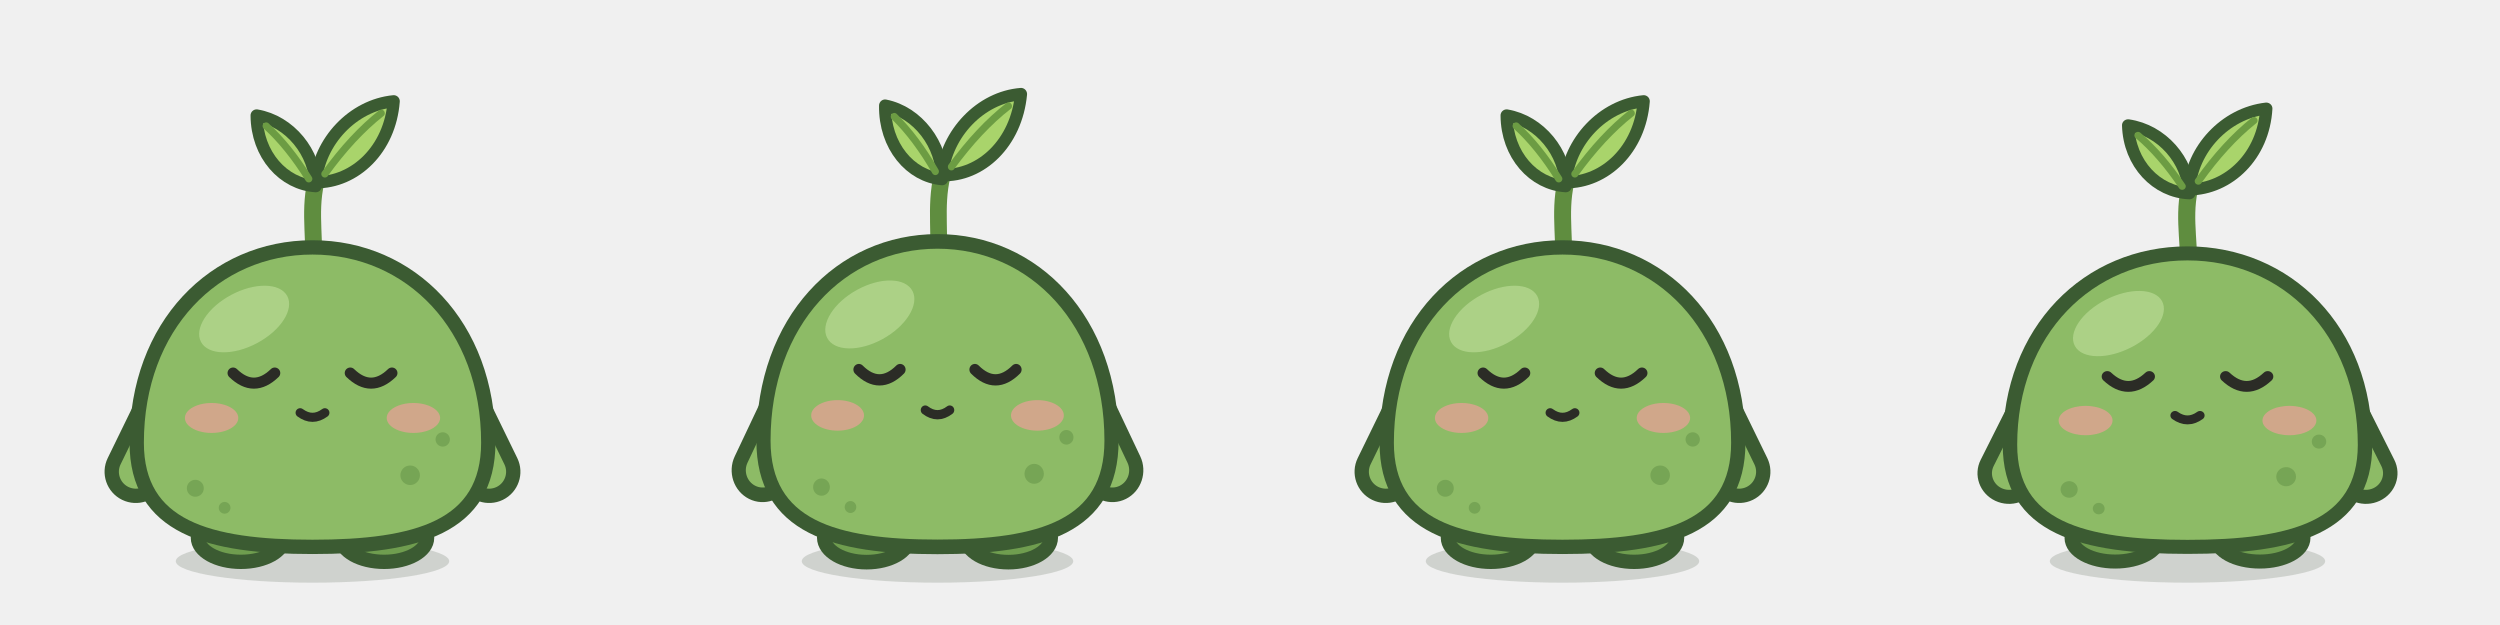
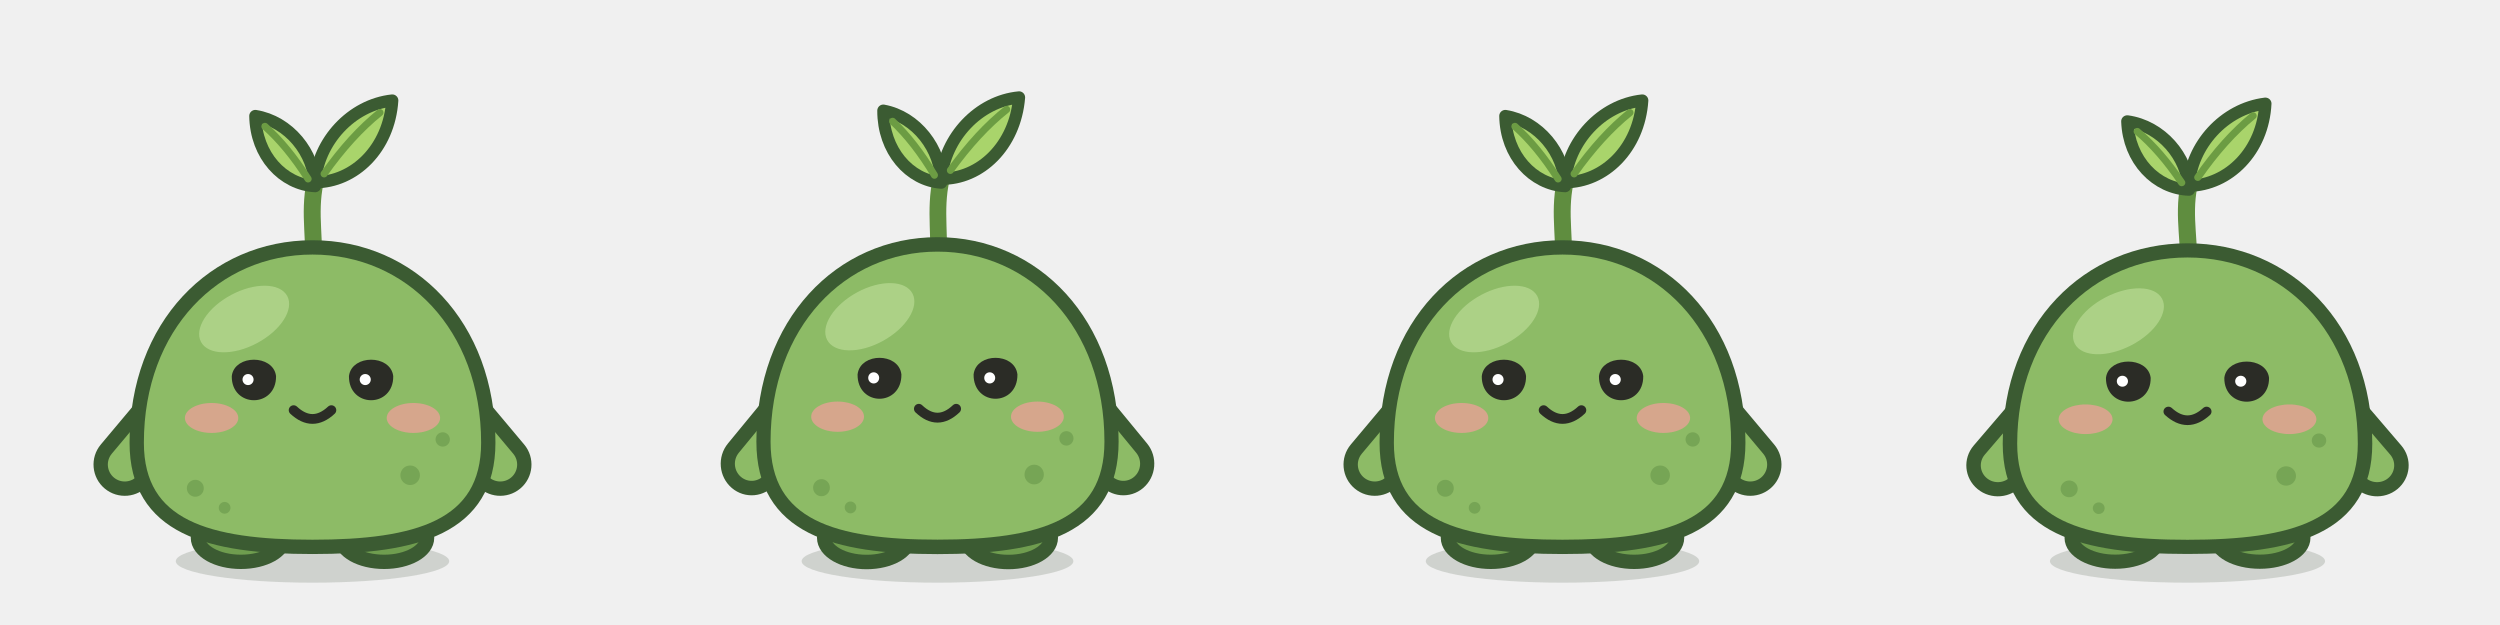
<svg xmlns="http://www.w3.org/2000/svg" width="384" height="96" viewBox="0 0 384 96">
  <defs>
    <clipPath id="cell">
      <rect width="96" height="96" />
    </clipPath>
  </defs>
  <g id="frame-0" transform="translate(0 0)">
    <g clip-path="url(#cell)">
      <ellipse cx="48" cy="86.2" rx="21" ry="3.3" fill="#24331f" fill-opacity="0.16" />
      <g transform="translate(48 84)">
-         <g transform="translate(0 -45) rotate(0)">
+         <g transform="translate(0 -45) rotate(-0.54)">
          <path d="M0 4 C0.6 -2 -0.6 -6 0.5 -11" fill="none" stroke="#5f8d3f" stroke-width="2.6" stroke-linejoin="round" stroke-linecap="round" />
          <g transform="translate(0.5 -11) rotate(-24) scale(1 1)">
            <path d="M0 0 C3 -5.5 10 -8.5 16 -6.5 C12.5 0 5.5 2.5 0 0 Z" fill="#a9d46b" stroke="#3b5b32" stroke-width="1.87" stroke-linejoin="round" stroke-linecap="round" />
            <path d="M1.8 -0.6 Q8 -4.2 13.5 -5.6" fill="none" stroke="#6c9c43" stroke-width="1.1" stroke-linejoin="round" stroke-linecap="round" />
          </g>
          <g transform="translate(0.5 -10.4) rotate(28) scale(-0.82 0.82)">
            <path d="M0 0 C3 -5.5 10 -8.5 16 -6.5 C12.5 0 5.5 2.5 0 0 Z" fill="#a9d46b" stroke="#3b5b32" stroke-width="2.28" stroke-linejoin="round" stroke-linecap="round" />
            <path d="M1.8 -0.6 Q8 -4.2 13.5 -5.6" fill="none" stroke="#6c9c43" stroke-width="1.34" stroke-linejoin="round" stroke-linecap="round" />
          </g>
        </g>
-         <rect x="-3.7" y="-3.7" width="7.4" height="15.7" rx="3.7" transform="translate(-23.5 -19) rotate(26)" fill="#8dbb66" stroke="#3b5b32" stroke-width="2.2" stroke-linejoin="round" stroke-linecap="round" />
-         <rect x="-3.7" y="-3.7" width="7.4" height="15.7" rx="3.7" transform="translate(23.5 -19) rotate(-26)" fill="#8dbb66" stroke="#3b5b32" stroke-width="2.2" stroke-linejoin="round" stroke-linecap="round" />
+         <rect x="-3.7" y="-3.7" width="7.4" height="15.7" rx="3.7" transform="translate(-23.5 -19) rotate(40)" fill="#8dbb66" stroke="#3b5b32" stroke-width="2.2" stroke-linejoin="round" stroke-linecap="round" />
+         <rect x="-3.7" y="-3.7" width="7.4" height="15.7" rx="3.7" transform="translate(23.5 -19) rotate(-40)" fill="#8dbb66" stroke="#3b5b32" stroke-width="2.2" stroke-linejoin="round" stroke-linecap="round" />
        <ellipse cx="-11" cy="-1.4" rx="6.6" ry="3.7" fill="#6f9d4f" stroke="#3b5b32" stroke-width="2.2" stroke-linejoin="round" stroke-linecap="round" />
        <ellipse cx="11" cy="-1.4" rx="6.6" ry="3.7" fill="#6f9d4f" stroke="#3b5b32" stroke-width="2.2" stroke-linejoin="round" stroke-linecap="round" />
        <path d="M0 0 C16 0 27 -3 27 -16 C27 -34 15 -46 0 -46 C-15 -46 -27 -34 -27 -16 C-27 -3 -16 0 0 0 Z" fill="#8dbb66" stroke="#3b5b32" stroke-width="2.2" stroke-linejoin="round" stroke-linecap="round" />
        <ellipse cx="-10.5" cy="-35" rx="7.5" ry="4.2" transform="rotate(-28 -10.5 -35)" fill="#b4d78f" opacity="0.8" />
        <circle cx="15" cy="-11" r="1.5" fill="#6f9d4f" opacity="0.75" />
        <circle cx="20" cy="-16.5" r="1.1" fill="#6f9d4f" opacity="0.75" />
        <circle cx="-18" cy="-9" r="1.3" fill="#6f9d4f" opacity="0.75" />
        <circle cx="-13.5" cy="-6" r="0.9" fill="#6f9d4f" opacity="0.75" />
-         <ellipse cx="-15.5" cy="-19.8" rx="4.1" ry="2.3" fill="#f59c9c" opacity="0.65" />
-         <ellipse cx="15.5" cy="-19.8" rx="4.1" ry="2.3" fill="#f59c9c" opacity="0.65" />
-         <path d="M-12.2 -26.7 Q-9 -23.6 -5.8 -26.7" fill="none" stroke="#2b2c26" stroke-width="1.7" stroke-linejoin="round" stroke-linecap="round" />
-         <path d="M5.8 -26.7 Q9 -23.6 12.2 -26.7" fill="none" stroke="#2b2c26" stroke-width="1.7" stroke-linejoin="round" stroke-linecap="round" />
-         <path d="M-1.9 -20.6 Q0 -19.2 1.9 -20.6" fill="none" stroke="#2b2c26" stroke-width="1.4" stroke-linejoin="round" stroke-linecap="round" />
+         <ellipse cx="-15.5" cy="-19.8" rx="4.1" ry="2.3" fill="#f59c9c" opacity="0.7" />
+         <ellipse cx="15.5" cy="-19.8" rx="4.1" ry="2.3" fill="#f59c9c" opacity="0.7" />
+         <path d="M-11.95 -26.2 C-11.6 -29 -6.4 -29 -6.05 -26.2 C-6 -21.9 -12 -21.9 -11.95 -26.2 Z" fill="#2b2c26" stroke="#2b2c26" stroke-width="0.9" stroke-linejoin="round" stroke-linecap="round" />
+         <circle cx="-9.9" cy="-25.7" r="0.85" fill="#ffffff" />
+         <path d="M6.05 -26.2 C6.4 -29 11.6 -29 11.95 -26.2 C12 -21.9 6 -21.9 6.05 -26.2 Z" fill="#2b2c26" stroke="#2b2c26" stroke-width="0.9" stroke-linejoin="round" stroke-linecap="round" />
+         <circle cx="8.1" cy="-25.7" r="0.85" fill="#ffffff" />
+         <path d="M-2.9 -21 Q0 -18.3 2.9 -21" fill="none" stroke="#2b2c26" stroke-width="1.5" stroke-linejoin="round" stroke-linecap="round" />
      </g>
    </g>
  </g>
  <g id="frame-1" transform="translate(96 0)">
    <g clip-path="url(#cell)">
-       <ellipse cx="48" cy="86.2" rx="20.85" ry="3.3" fill="#24331f" fill-opacity="0.16" />
-       <g transform="translate(48 84) scale(0.99 1.02)">
-         <g transform="translate(0 -45) rotate(1.2)">
+       <ellipse cx="48" cy="86.2" rx="20.87" ry="3.3" fill="#24331f" fill-opacity="0.16" />
+       <g transform="translate(48 84) scale(0.99 1.01)">
+         <g transform="translate(0 -45) rotate(0.46)">
          <path d="M0 4 C0.6 -2 -0.6 -6 0.5 -11" fill="none" stroke="#5f8d3f" stroke-width="2.6" stroke-linejoin="round" stroke-linecap="round" />
          <g transform="translate(0.5 -11) rotate(-24) scale(1 1)">
            <path d="M0 0 C3 -5.5 10 -8.5 16 -6.5 C12.5 0 5.5 2.5 0 0 Z" fill="#a9d46b" stroke="#3b5b32" stroke-width="1.87" stroke-linejoin="round" stroke-linecap="round" />
            <path d="M1.8 -0.6 Q8 -4.2 13.5 -5.6" fill="none" stroke="#6c9c43" stroke-width="1.1" stroke-linejoin="round" stroke-linecap="round" />
          </g>
          <g transform="translate(0.5 -10.4) rotate(28) scale(-0.82 0.82)">
            <path d="M0 0 C3 -5.5 10 -8.5 16 -6.5 C12.5 0 5.5 2.5 0 0 Z" fill="#a9d46b" stroke="#3b5b32" stroke-width="2.28" stroke-linejoin="round" stroke-linecap="round" />
            <path d="M1.8 -0.6 Q8 -4.2 13.5 -5.6" fill="none" stroke="#6c9c43" stroke-width="1.34" stroke-linejoin="round" stroke-linecap="round" />
          </g>
        </g>
-         <rect x="-3.7" y="-3.7" width="7.4" height="15.7" rx="3.7" transform="translate(-23.5 -19) rotate(26)" fill="#8dbb66" stroke="#3b5b32" stroke-width="2.2" stroke-linejoin="round" stroke-linecap="round" />
-         <rect x="-3.7" y="-3.7" width="7.4" height="15.7" rx="3.7" transform="translate(23.5 -19) rotate(-26)" fill="#8dbb66" stroke="#3b5b32" stroke-width="2.2" stroke-linejoin="round" stroke-linecap="round" />
+         <rect x="-3.7" y="-3.7" width="7.4" height="15.7" rx="3.7" transform="translate(-23.5 -19) rotate(40)" fill="#8dbb66" stroke="#3b5b32" stroke-width="2.2" stroke-linejoin="round" stroke-linecap="round" />
+         <rect x="-3.7" y="-3.7" width="7.4" height="15.7" rx="3.7" transform="translate(23.5 -19) rotate(-40)" fill="#8dbb66" stroke="#3b5b32" stroke-width="2.2" stroke-linejoin="round" stroke-linecap="round" />
        <ellipse cx="-11" cy="-1.4" rx="6.6" ry="3.7" fill="#6f9d4f" stroke="#3b5b32" stroke-width="2.2" stroke-linejoin="round" stroke-linecap="round" />
        <ellipse cx="11" cy="-1.4" rx="6.6" ry="3.7" fill="#6f9d4f" stroke="#3b5b32" stroke-width="2.2" stroke-linejoin="round" stroke-linecap="round" />
        <path d="M0 0 C16 0 27 -3 27 -16 C27 -34 15 -46 0 -46 C-15 -46 -27 -34 -27 -16 C-27 -3 -16 0 0 0 Z" fill="#8dbb66" stroke="#3b5b32" stroke-width="2.2" stroke-linejoin="round" stroke-linecap="round" />
        <ellipse cx="-10.5" cy="-35" rx="7.5" ry="4.2" transform="rotate(-28 -10.5 -35)" fill="#b4d78f" opacity="0.8" />
        <circle cx="15" cy="-11" r="1.5" fill="#6f9d4f" opacity="0.75" />
        <circle cx="20" cy="-16.5" r="1.1" fill="#6f9d4f" opacity="0.75" />
        <circle cx="-18" cy="-9" r="1.3" fill="#6f9d4f" opacity="0.75" />
        <circle cx="-13.5" cy="-6" r="0.9" fill="#6f9d4f" opacity="0.75" />
-         <ellipse cx="-15.5" cy="-19.8" rx="4.1" ry="2.3" fill="#f59c9c" opacity="0.65" />
-         <ellipse cx="15.5" cy="-19.8" rx="4.1" ry="2.3" fill="#f59c9c" opacity="0.65" />
-         <path d="M-12.2 -26.7 Q-9 -23.6 -5.8 -26.7" fill="none" stroke="#2b2c26" stroke-width="1.7" stroke-linejoin="round" stroke-linecap="round" />
-         <path d="M5.8 -26.7 Q9 -23.6 12.2 -26.7" fill="none" stroke="#2b2c26" stroke-width="1.7" stroke-linejoin="round" stroke-linecap="round" />
-         <path d="M-1.9 -20.6 Q0 -19.2 1.9 -20.6" fill="none" stroke="#2b2c26" stroke-width="1.4" stroke-linejoin="round" stroke-linecap="round" />
+         <ellipse cx="-15.5" cy="-19.8" rx="4.1" ry="2.3" fill="#f59c9c" opacity="0.7" />
+         <ellipse cx="15.5" cy="-19.8" rx="4.1" ry="2.3" fill="#f59c9c" opacity="0.7" />
+         <path d="M-11.95 -26.2 C-11.6 -29 -6.4 -29 -6.05 -26.2 C-6 -21.9 -12 -21.9 -11.95 -26.2 Z" fill="#2b2c26" stroke="#2b2c26" stroke-width="0.9" stroke-linejoin="round" stroke-linecap="round" />
+         <circle cx="-9.9" cy="-25.7" r="0.85" fill="#ffffff" />
+         <path d="M6.05 -26.2 C6.4 -29 11.6 -29 11.95 -26.2 C12 -21.9 6 -21.9 6.05 -26.2 Z" fill="#2b2c26" stroke="#2b2c26" stroke-width="0.9" stroke-linejoin="round" stroke-linecap="round" />
+         <circle cx="8.1" cy="-25.7" r="0.85" fill="#ffffff" />
+         <path d="M-2.9 -21 Q0 -18.3 2.9 -21" fill="none" stroke="#2b2c26" stroke-width="1.5" stroke-linejoin="round" stroke-linecap="round" />
      </g>
    </g>
  </g>
  <g id="frame-2" transform="translate(192 0)">
    <g clip-path="url(#cell)">
      <ellipse cx="48" cy="86.2" rx="21" ry="3.3" fill="#24331f" fill-opacity="0.16" />
      <g transform="translate(48 84)">
-         <g transform="translate(0 -45) rotate(0)">
+         <g transform="translate(0 -45) rotate(-0.54)">
          <path d="M0 4 C0.6 -2 -0.6 -6 0.5 -11" fill="none" stroke="#5f8d3f" stroke-width="2.6" stroke-linejoin="round" stroke-linecap="round" />
          <g transform="translate(0.5 -11) rotate(-24) scale(1 1)">
            <path d="M0 0 C3 -5.5 10 -8.5 16 -6.5 C12.5 0 5.5 2.5 0 0 Z" fill="#a9d46b" stroke="#3b5b32" stroke-width="1.87" stroke-linejoin="round" stroke-linecap="round" />
            <path d="M1.8 -0.6 Q8 -4.2 13.5 -5.6" fill="none" stroke="#6c9c43" stroke-width="1.1" stroke-linejoin="round" stroke-linecap="round" />
          </g>
          <g transform="translate(0.5 -10.4) rotate(28) scale(-0.82 0.82)">
            <path d="M0 0 C3 -5.5 10 -8.5 16 -6.5 C12.5 0 5.5 2.5 0 0 Z" fill="#a9d46b" stroke="#3b5b32" stroke-width="2.28" stroke-linejoin="round" stroke-linecap="round" />
            <path d="M1.8 -0.6 Q8 -4.2 13.5 -5.6" fill="none" stroke="#6c9c43" stroke-width="1.34" stroke-linejoin="round" stroke-linecap="round" />
          </g>
        </g>
-         <rect x="-3.7" y="-3.7" width="7.4" height="15.7" rx="3.7" transform="translate(-23.5 -19) rotate(26)" fill="#8dbb66" stroke="#3b5b32" stroke-width="2.2" stroke-linejoin="round" stroke-linecap="round" />
-         <rect x="-3.7" y="-3.7" width="7.4" height="15.7" rx="3.7" transform="translate(23.5 -19) rotate(-26)" fill="#8dbb66" stroke="#3b5b32" stroke-width="2.2" stroke-linejoin="round" stroke-linecap="round" />
+         <rect x="-3.7" y="-3.7" width="7.4" height="15.7" rx="3.7" transform="translate(-23.5 -19) rotate(40)" fill="#8dbb66" stroke="#3b5b32" stroke-width="2.2" stroke-linejoin="round" stroke-linecap="round" />
+         <rect x="-3.7" y="-3.7" width="7.4" height="15.7" rx="3.7" transform="translate(23.5 -19) rotate(-40)" fill="#8dbb66" stroke="#3b5b32" stroke-width="2.2" stroke-linejoin="round" stroke-linecap="round" />
        <ellipse cx="-11" cy="-1.4" rx="6.6" ry="3.7" fill="#6f9d4f" stroke="#3b5b32" stroke-width="2.2" stroke-linejoin="round" stroke-linecap="round" />
        <ellipse cx="11" cy="-1.4" rx="6.6" ry="3.7" fill="#6f9d4f" stroke="#3b5b32" stroke-width="2.2" stroke-linejoin="round" stroke-linecap="round" />
        <path d="M0 0 C16 0 27 -3 27 -16 C27 -34 15 -46 0 -46 C-15 -46 -27 -34 -27 -16 C-27 -3 -16 0 0 0 Z" fill="#8dbb66" stroke="#3b5b32" stroke-width="2.2" stroke-linejoin="round" stroke-linecap="round" />
        <ellipse cx="-10.5" cy="-35" rx="7.5" ry="4.2" transform="rotate(-28 -10.5 -35)" fill="#b4d78f" opacity="0.8" />
        <circle cx="15" cy="-11" r="1.5" fill="#6f9d4f" opacity="0.75" />
        <circle cx="20" cy="-16.5" r="1.1" fill="#6f9d4f" opacity="0.75" />
        <circle cx="-18" cy="-9" r="1.3" fill="#6f9d4f" opacity="0.75" />
        <circle cx="-13.5" cy="-6" r="0.9" fill="#6f9d4f" opacity="0.75" />
-         <ellipse cx="-15.5" cy="-19.8" rx="4.1" ry="2.3" fill="#f59c9c" opacity="0.65" />
-         <ellipse cx="15.5" cy="-19.8" rx="4.1" ry="2.3" fill="#f59c9c" opacity="0.65" />
-         <path d="M-12.2 -26.7 Q-9 -23.6 -5.8 -26.7" fill="none" stroke="#2b2c26" stroke-width="1.7" stroke-linejoin="round" stroke-linecap="round" />
-         <path d="M5.8 -26.7 Q9 -23.6 12.2 -26.7" fill="none" stroke="#2b2c26" stroke-width="1.7" stroke-linejoin="round" stroke-linecap="round" />
-         <path d="M-1.9 -20.6 Q0 -19.2 1.9 -20.6" fill="none" stroke="#2b2c26" stroke-width="1.4" stroke-linejoin="round" stroke-linecap="round" />
+         <ellipse cx="-15.5" cy="-19.8" rx="4.1" ry="2.3" fill="#f59c9c" opacity="0.7" />
+         <ellipse cx="15.5" cy="-19.8" rx="4.1" ry="2.3" fill="#f59c9c" opacity="0.7" />
+         <path d="M-11.95 -26.2 C-11.6 -29 -6.4 -29 -6.05 -26.2 C-6 -21.9 -12 -21.9 -11.95 -26.2 Z" fill="#2b2c26" stroke="#2b2c26" stroke-width="0.9" stroke-linejoin="round" stroke-linecap="round" />
+         <circle cx="-9.9" cy="-25.7" r="0.85" fill="#ffffff" />
+         <path d="M6.05 -26.2 C6.4 -29 11.6 -29 11.95 -26.2 C12 -21.9 6 -21.9 6.05 -26.2 Z" fill="#2b2c26" stroke="#2b2c26" stroke-width="0.9" stroke-linejoin="round" stroke-linecap="round" />
+         <circle cx="8.1" cy="-25.7" r="0.85" fill="#ffffff" />
+         <path d="M-2.9 -21 Q0 -18.3 2.9 -21" fill="none" stroke="#2b2c26" stroke-width="1.5" stroke-linejoin="round" stroke-linecap="round" />
      </g>
    </g>
  </g>
  <g id="frame-3" transform="translate(288 0)">
    <g clip-path="url(#cell)">
-       <ellipse cx="48" cy="86.2" rx="21.15" ry="3.3" fill="#24331f" fill-opacity="0.16" />
-       <g transform="translate(48 84) scale(1.01 0.98)">
-         <g transform="translate(0 -45) rotate(-1.2)">
+       <ellipse cx="48" cy="86.2" rx="21.13" ry="3.3" fill="#24331f" fill-opacity="0.16" />
+       <g transform="translate(48 84) scale(1.01 0.99)">
+         <g transform="translate(0 -45) rotate(-1.54)">
          <path d="M0 4 C0.6 -2 -0.6 -6 0.5 -11" fill="none" stroke="#5f8d3f" stroke-width="2.6" stroke-linejoin="round" stroke-linecap="round" />
          <g transform="translate(0.5 -11) rotate(-24) scale(1 1)">
            <path d="M0 0 C3 -5.5 10 -8.5 16 -6.5 C12.5 0 5.5 2.5 0 0 Z" fill="#a9d46b" stroke="#3b5b32" stroke-width="1.87" stroke-linejoin="round" stroke-linecap="round" />
            <path d="M1.8 -0.6 Q8 -4.2 13.5 -5.6" fill="none" stroke="#6c9c43" stroke-width="1.1" stroke-linejoin="round" stroke-linecap="round" />
          </g>
          <g transform="translate(0.5 -10.4) rotate(28) scale(-0.82 0.82)">
            <path d="M0 0 C3 -5.5 10 -8.5 16 -6.5 C12.5 0 5.5 2.5 0 0 Z" fill="#a9d46b" stroke="#3b5b32" stroke-width="2.28" stroke-linejoin="round" stroke-linecap="round" />
            <path d="M1.8 -0.6 Q8 -4.2 13.5 -5.6" fill="none" stroke="#6c9c43" stroke-width="1.34" stroke-linejoin="round" stroke-linecap="round" />
          </g>
        </g>
-         <rect x="-3.7" y="-3.7" width="7.4" height="15.7" rx="3.7" transform="translate(-23.5 -19) rotate(26)" fill="#8dbb66" stroke="#3b5b32" stroke-width="2.2" stroke-linejoin="round" stroke-linecap="round" />
-         <rect x="-3.7" y="-3.7" width="7.4" height="15.7" rx="3.7" transform="translate(23.5 -19) rotate(-26)" fill="#8dbb66" stroke="#3b5b32" stroke-width="2.2" stroke-linejoin="round" stroke-linecap="round" />
+         <rect x="-3.7" y="-3.7" width="7.4" height="15.7" rx="3.7" transform="translate(-23.5 -19) rotate(40)" fill="#8dbb66" stroke="#3b5b32" stroke-width="2.2" stroke-linejoin="round" stroke-linecap="round" />
+         <rect x="-3.7" y="-3.7" width="7.4" height="15.7" rx="3.7" transform="translate(23.5 -19) rotate(-40)" fill="#8dbb66" stroke="#3b5b32" stroke-width="2.2" stroke-linejoin="round" stroke-linecap="round" />
        <ellipse cx="-11" cy="-1.4" rx="6.6" ry="3.7" fill="#6f9d4f" stroke="#3b5b32" stroke-width="2.2" stroke-linejoin="round" stroke-linecap="round" />
        <ellipse cx="11" cy="-1.4" rx="6.6" ry="3.7" fill="#6f9d4f" stroke="#3b5b32" stroke-width="2.2" stroke-linejoin="round" stroke-linecap="round" />
        <path d="M0 0 C16 0 27 -3 27 -16 C27 -34 15 -46 0 -46 C-15 -46 -27 -34 -27 -16 C-27 -3 -16 0 0 0 Z" fill="#8dbb66" stroke="#3b5b32" stroke-width="2.2" stroke-linejoin="round" stroke-linecap="round" />
        <ellipse cx="-10.5" cy="-35" rx="7.5" ry="4.2" transform="rotate(-28 -10.5 -35)" fill="#b4d78f" opacity="0.8" />
        <circle cx="15" cy="-11" r="1.5" fill="#6f9d4f" opacity="0.75" />
        <circle cx="20" cy="-16.5" r="1.1" fill="#6f9d4f" opacity="0.75" />
        <circle cx="-18" cy="-9" r="1.3" fill="#6f9d4f" opacity="0.75" />
        <circle cx="-13.5" cy="-6" r="0.9" fill="#6f9d4f" opacity="0.75" />
-         <ellipse cx="-15.5" cy="-19.8" rx="4.1" ry="2.3" fill="#f59c9c" opacity="0.65" />
-         <ellipse cx="15.5" cy="-19.8" rx="4.1" ry="2.3" fill="#f59c9c" opacity="0.65" />
-         <path d="M-12.2 -26.7 Q-9 -23.6 -5.8 -26.7" fill="none" stroke="#2b2c26" stroke-width="1.7" stroke-linejoin="round" stroke-linecap="round" />
-         <path d="M5.8 -26.7 Q9 -23.6 12.2 -26.7" fill="none" stroke="#2b2c26" stroke-width="1.7" stroke-linejoin="round" stroke-linecap="round" />
-         <path d="M-1.9 -20.6 Q0 -19.2 1.9 -20.6" fill="none" stroke="#2b2c26" stroke-width="1.4" stroke-linejoin="round" stroke-linecap="round" />
+         <ellipse cx="-15.5" cy="-19.8" rx="4.1" ry="2.3" fill="#f59c9c" opacity="0.7" />
+         <ellipse cx="15.5" cy="-19.8" rx="4.1" ry="2.3" fill="#f59c9c" opacity="0.7" />
+         <path d="M-11.95 -26.2 C-11.6 -29 -6.4 -29 -6.05 -26.2 C-6 -21.9 -12 -21.9 -11.95 -26.2 Z" fill="#2b2c26" stroke="#2b2c26" stroke-width="0.9" stroke-linejoin="round" stroke-linecap="round" />
+         <circle cx="-9.9" cy="-25.7" r="0.85" fill="#ffffff" />
+         <path d="M6.05 -26.2 C6.4 -29 11.6 -29 11.95 -26.2 C12 -21.9 6 -21.9 6.05 -26.2 Z" fill="#2b2c26" stroke="#2b2c26" stroke-width="0.9" stroke-linejoin="round" stroke-linecap="round" />
+         <circle cx="8.1" cy="-25.7" r="0.85" fill="#ffffff" />
+         <path d="M-2.9 -21 Q0 -18.3 2.9 -21" fill="none" stroke="#2b2c26" stroke-width="1.5" stroke-linejoin="round" stroke-linecap="round" />
      </g>
    </g>
  </g>
</svg>
